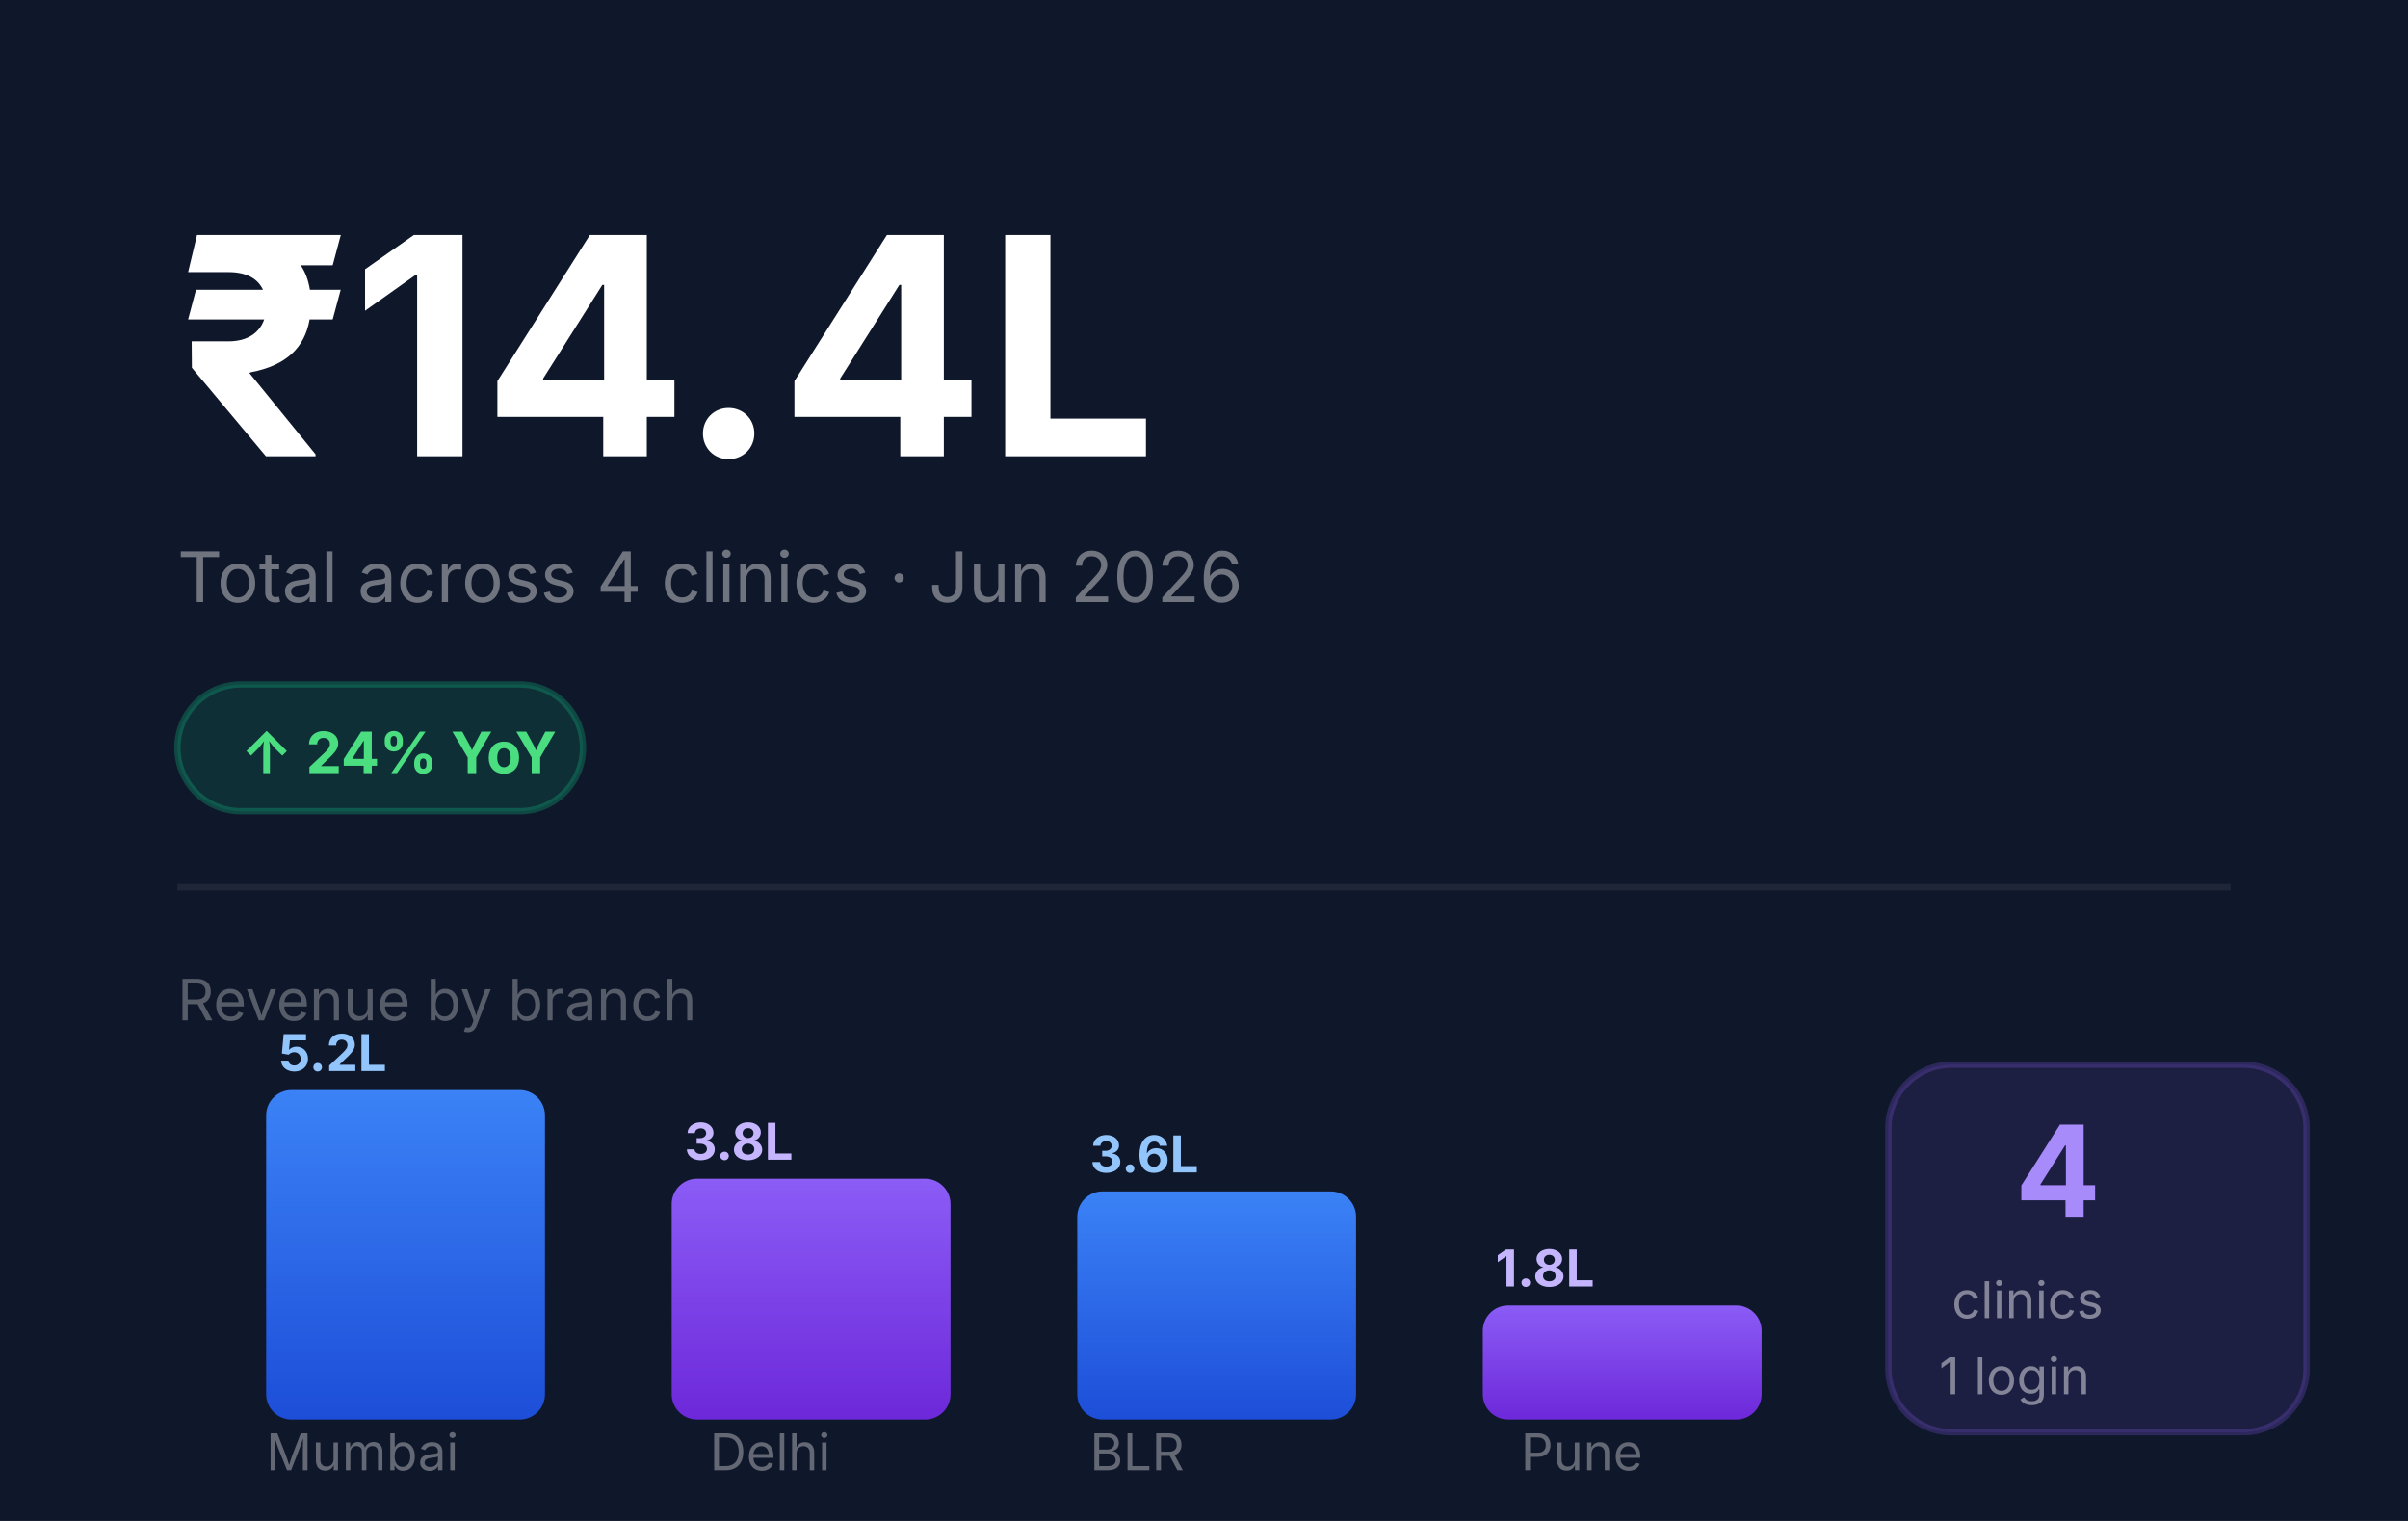
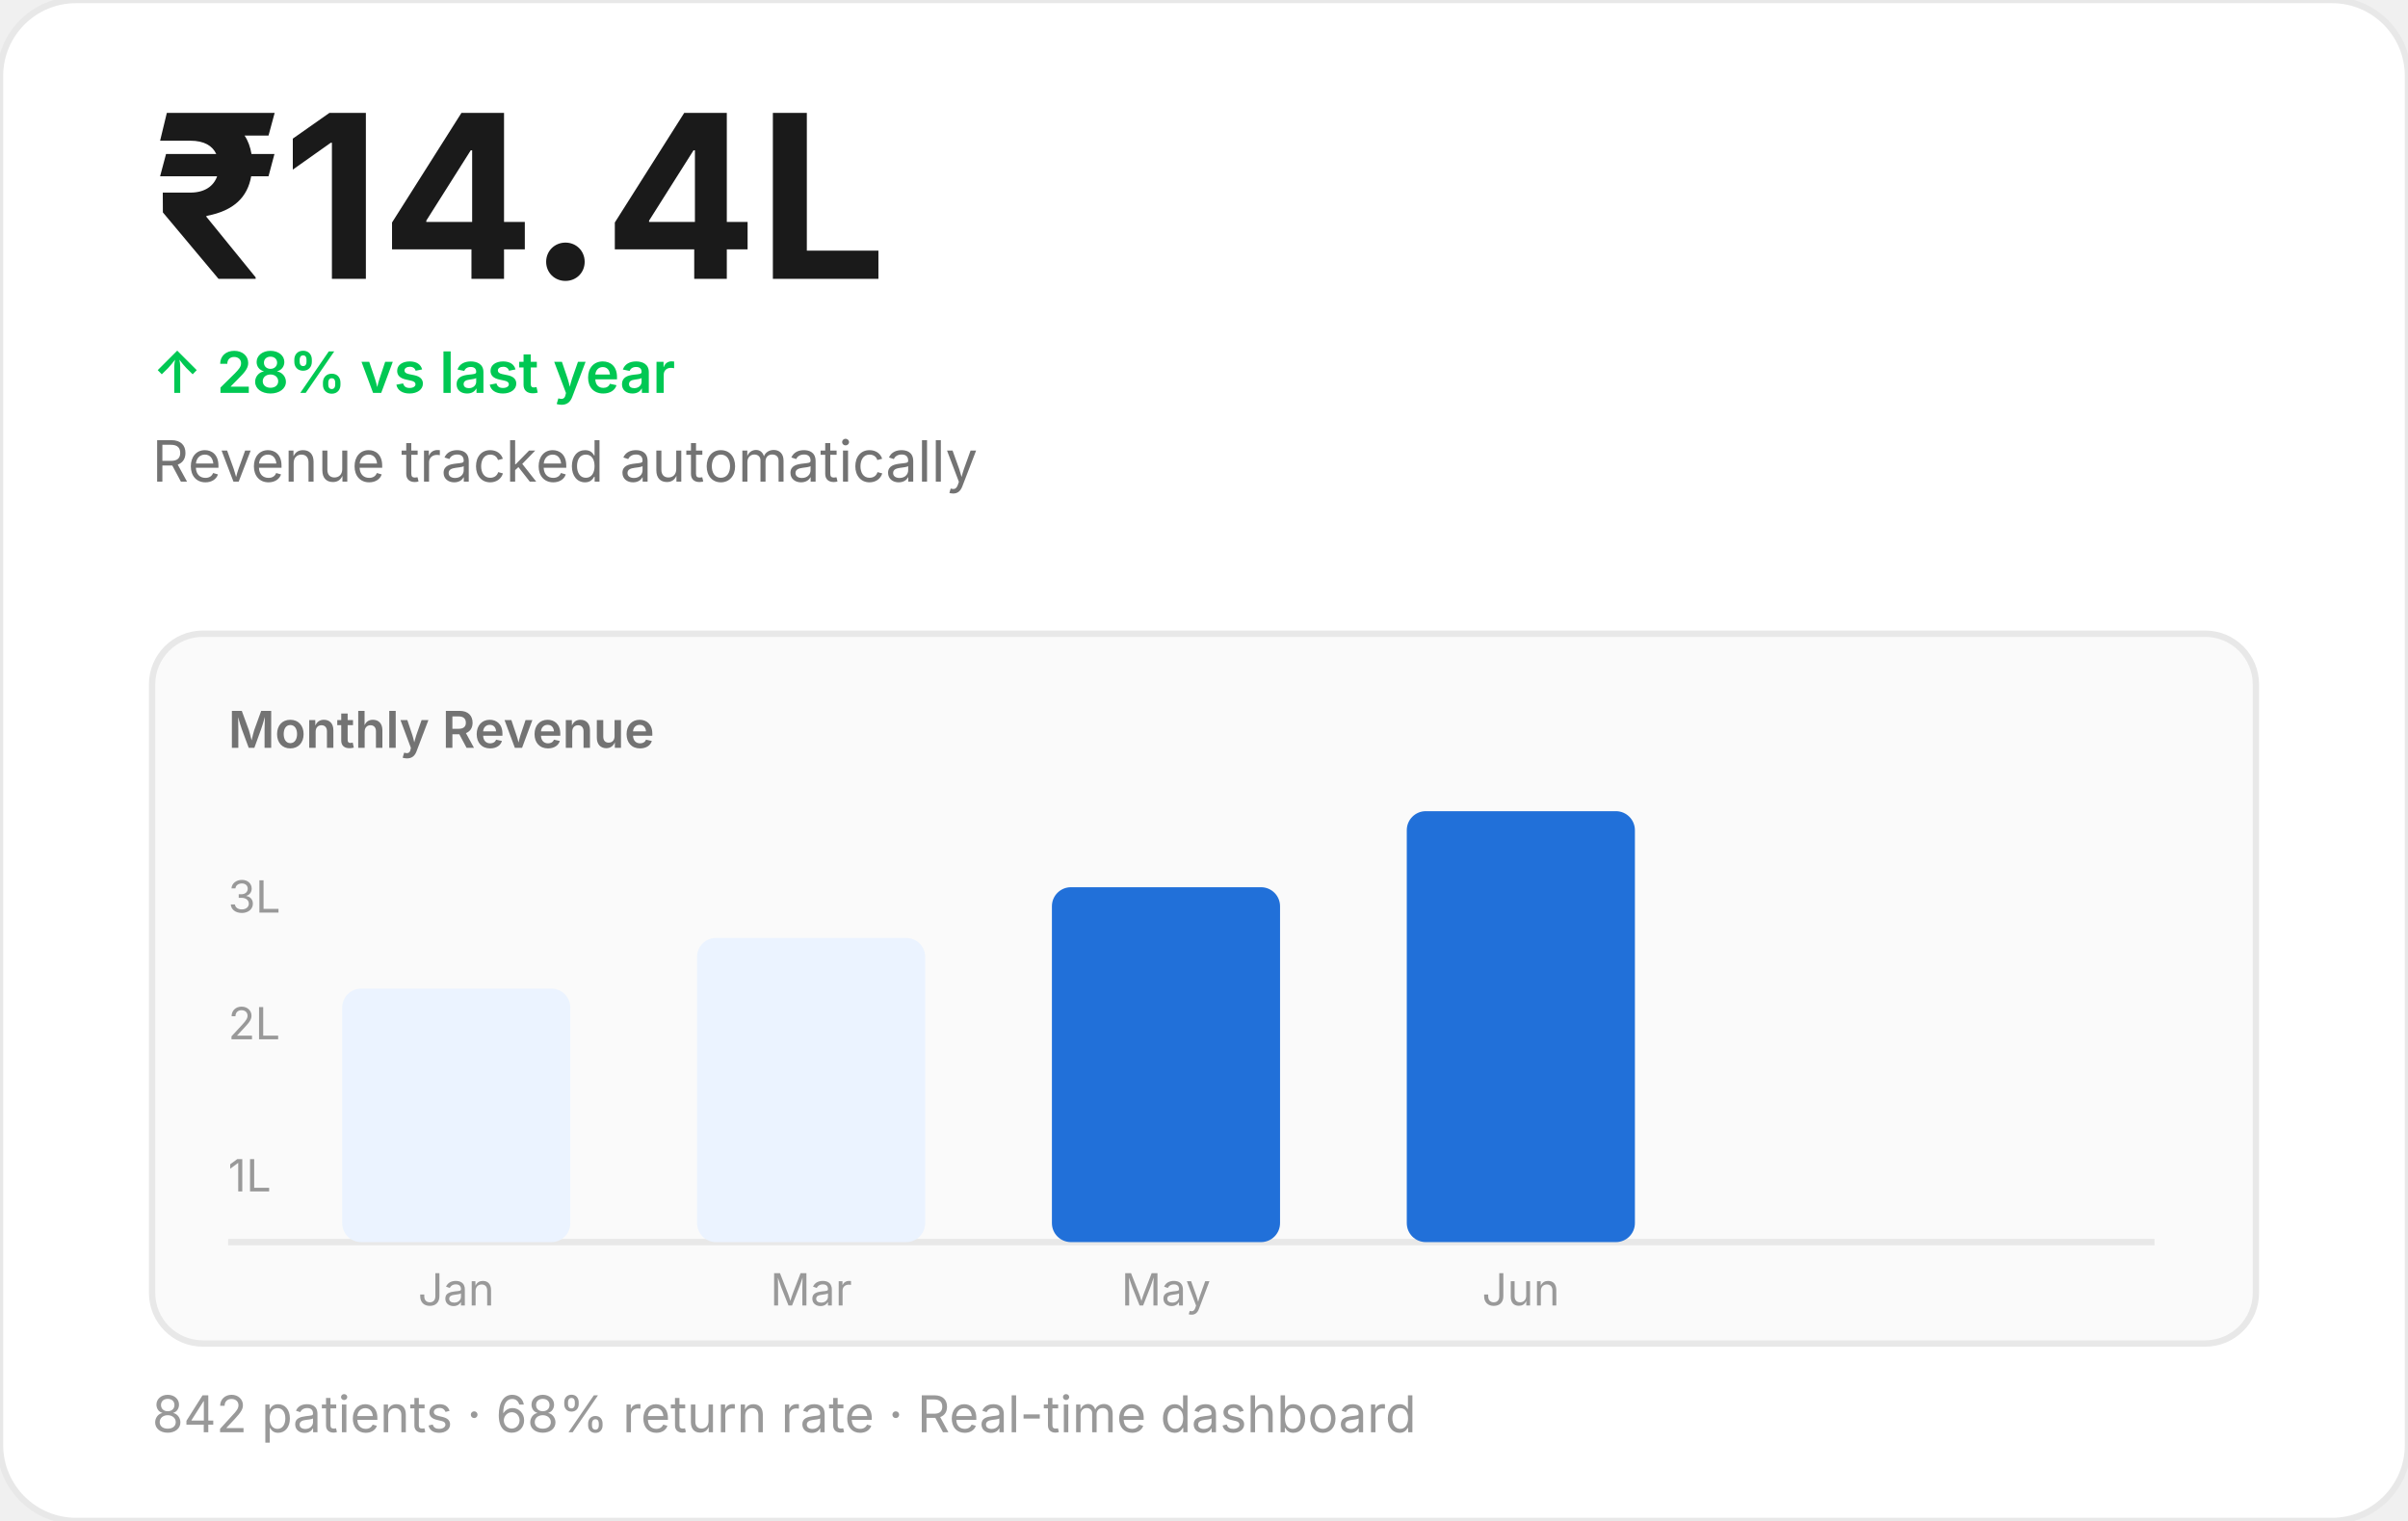
- <svg xmlns="http://www.w3.org/2000/svg" viewBox="0 0 380 240">
-   <defs>
-     <linearGradient id="bA" x1="0" y1="0" x2="0" y2="1">
-       <stop offset="0%" stop-color="#3b82f6" />
-       <stop offset="100%" stop-color="#1d4ed8" />
-     </linearGradient>
-     <linearGradient id="bB" x1="0" y1="0" x2="0" y2="1">
-       <stop offset="0%" stop-color="#8b5cf6" />
-       <stop offset="100%" stop-color="#6d28d9" />
-     </linearGradient>
-     <style>
-     @keyframes growBar { from{transform:scaleY(0)} to{transform:scaleY(1)} }
-     @media(prefers-reduced-motion:reduce){.bar{animation:none}}
-     .bar { transform-origin: bottom; animation: growBar 0.6s cubic-bezier(0.16,1,0.3,1) both; }
-     .b1{animation-delay:.1s}.b2{animation-delay:.2s}.b3{animation-delay:.3s}.b4{animation-delay:.4s}
-   </style>
-   </defs>
-   <rect width="380" height="240" fill="#0f172a" />
-   <text x="28" y="72" font-size="48" font-weight="700" fill="white" font-family="-apple-system,sans-serif">₹14.4L</text>
-   <text x="28" y="95" font-size="11" fill="rgba(255,255,255,0.4)" font-family="-apple-system,sans-serif">Total across 4 clinics · Jun 2026</text>
-   <rect x="28" y="108" width="64" height="20" rx="10" fill="rgba(16,185,129,0.15)" stroke="rgba(16,185,129,0.3)" stroke-width="1" />
-   <text x="38" y="122" font-size="9" font-weight="700" fill="#4ade80" font-family="-apple-system,sans-serif">↑ 24% YoY</text>
-   <line x1="28" y1="140" x2="352" y2="140" stroke="rgba(255,255,255,0.07)" stroke-width="1" />
-   <text x="28" y="161" font-size="9" fill="rgba(255,255,255,0.3)" font-family="-apple-system,sans-serif">Revenue by branch</text>
-   <rect class="bar b1" x="42" y="172" width="44" height="52" rx="4" fill="url(#bA)" />
-   <rect class="bar b2" x="106" y="186" width="44" height="38" rx="4" fill="url(#bB)" />
-   <rect class="bar b3" x="170" y="188" width="44" height="36" rx="4" fill="url(#bA)" />
-   <rect class="bar b4" x="234" y="206" width="44" height="18" rx="4" fill="url(#bB)" />
-   <text x="44" y="169" font-size="8" font-weight="700" fill="#93c5fd" font-family="-apple-system,sans-serif">5.2L</text>
-   <text x="108" y="183" font-size="8" font-weight="700" fill="#c4b5fd" font-family="-apple-system,sans-serif">3.8L</text>
-   <text x="172" y="185" font-size="8" font-weight="700" fill="#93c5fd" font-family="-apple-system,sans-serif">3.6L</text>
-   <text x="236" y="203" font-size="8" font-weight="700" fill="#c4b5fd" font-family="-apple-system,sans-serif">1.8L</text>
-   <text x="42" y="232" font-size="8" fill="rgba(255,255,255,0.35)" font-family="-apple-system,sans-serif">Mumbai</text>
-   <text x="112" y="232" font-size="8" fill="rgba(255,255,255,0.35)" font-family="-apple-system,sans-serif">Delhi</text>
-   <text x="172" y="232" font-size="8" fill="rgba(255,255,255,0.35)" font-family="-apple-system,sans-serif">BLR</text>
-   <text x="240" y="232" font-size="8" fill="rgba(255,255,255,0.35)" font-family="-apple-system,sans-serif">Pune</text>
-   <rect x="298" y="168" width="66" height="58" rx="10" fill="rgba(139,92,246,0.12)" stroke="rgba(139,92,246,0.25)" stroke-width="1" />
-   <text x="318" y="192" font-size="20" font-weight="700" fill="#a78bfa" font-family="-apple-system,sans-serif">4</text>
-   <text x="308" y="208" font-size="8" fill="rgba(255,255,255,0.45)" font-family="-apple-system,sans-serif">clinics</text>
-   <text x="306" y="220" font-size="8" fill="rgba(255,255,255,0.45)" font-family="-apple-system,sans-serif">1 login</text>
+ <svg xmlns="http://www.w3.org/2000/svg" viewBox="0 0 380 240" width="380" height="240">
+   <style>
+   text{font-family:Inter,-apple-system,sans-serif}
+   @keyframes growBar{from{transform:scaleY(0);transform-origin:bottom}to{transform:scaleY(1);transform-origin:bottom}}
+   .bar{animation:growBar .5s ease-out both}
+   .b1{animation-delay:.1s}.b2{animation-delay:.2s}.b3{animation-delay:.3s}.b4{animation-delay:.4s}
+   @media(prefers-reduced-motion:reduce){.bar{animation:none}}
+ </style>
+   <rect width="380" height="240" rx="12" fill="#ffffff" stroke="#e8e8e8" stroke-width="1" />
+   <text x="24" y="44" font-size="36" font-weight="700" fill="#1a1a1a">₹14.4L</text>
+   <text x="24" y="62" font-size="9" fill="#00C853" font-weight="600">↑ 28% vs last year</text>
+   <text x="24" y="76" font-size="9" fill="#737373">Revenue tracked automatically</text>
+   <rect x="24" y="100" width="332" height="112" rx="8" fill="#fafafa" stroke="#e8e8e8" stroke-width="1" />
+   <text x="36" y="118" font-size="8" font-weight="600" fill="#737373">Monthly Revenue</text>
+   <line x1="36" y1="196" x2="340" y2="196" stroke="#e8e8e8" stroke-width="1" />
+   <rect x="54" y="156" width="36" height="40" rx="3" fill="#EBF3FF" class="bar b1" />
+   <text x="72" y="206" font-size="7" fill="#999" text-anchor="middle">Jan</text>
+   <rect x="110" y="148" width="36" height="48" rx="3" fill="#EBF3FF" class="bar b2" />
+   <text x="128" y="206" font-size="7" fill="#999" text-anchor="middle">Mar</text>
+   <rect x="166" y="140" width="36" height="56" rx="3" fill="#2170D9" class="bar b3" />
+   <text x="184" y="206" font-size="7" fill="#999" text-anchor="middle">May</text>
+   <rect x="222" y="128" width="36" height="68" rx="3" fill="#2170D9" class="bar b4" />
+   <text x="240" y="206" font-size="7" fill="#999" text-anchor="middle">Jun</text>
+   <text x="36" y="188" font-size="7" fill="#999">1L</text>
+   <text x="36" y="164" font-size="7" fill="#999">2L</text>
+   <text x="36" y="144" font-size="7" fill="#999">3L</text>
+   <text x="24" y="226" font-size="8" fill="#999">842 patients · 68% return rate · Real-time dashboard</text>
</svg>
